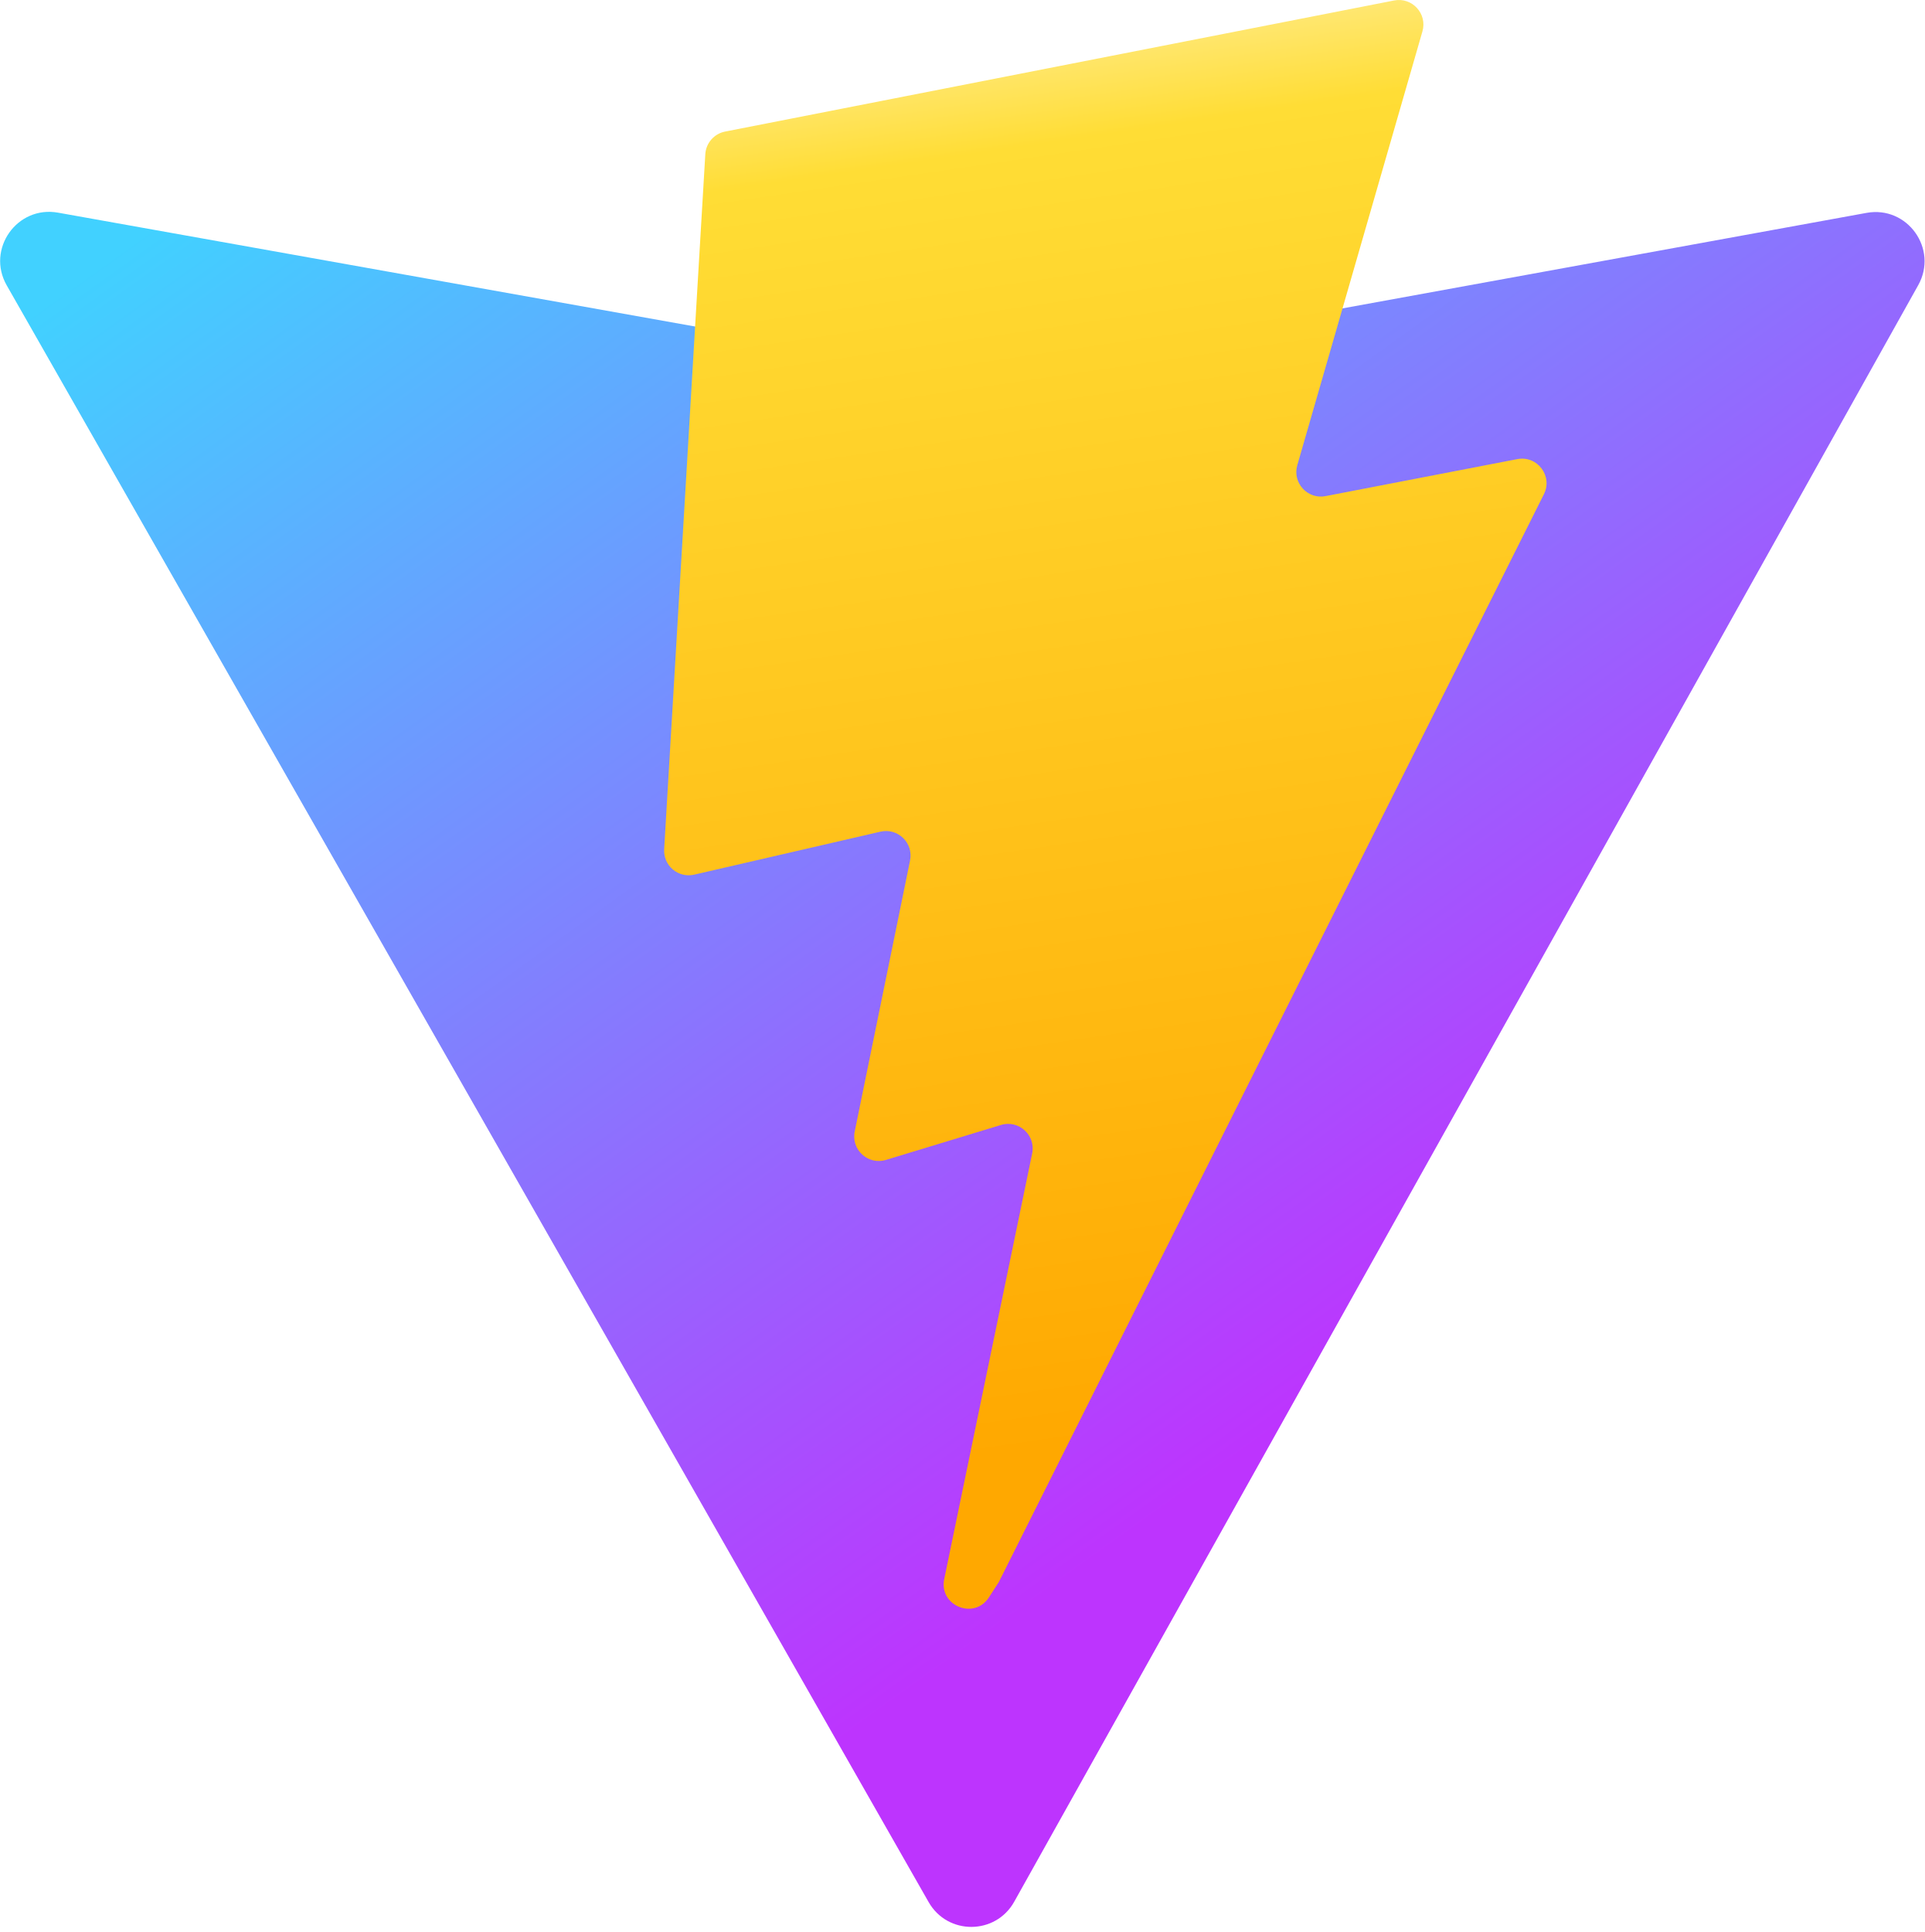
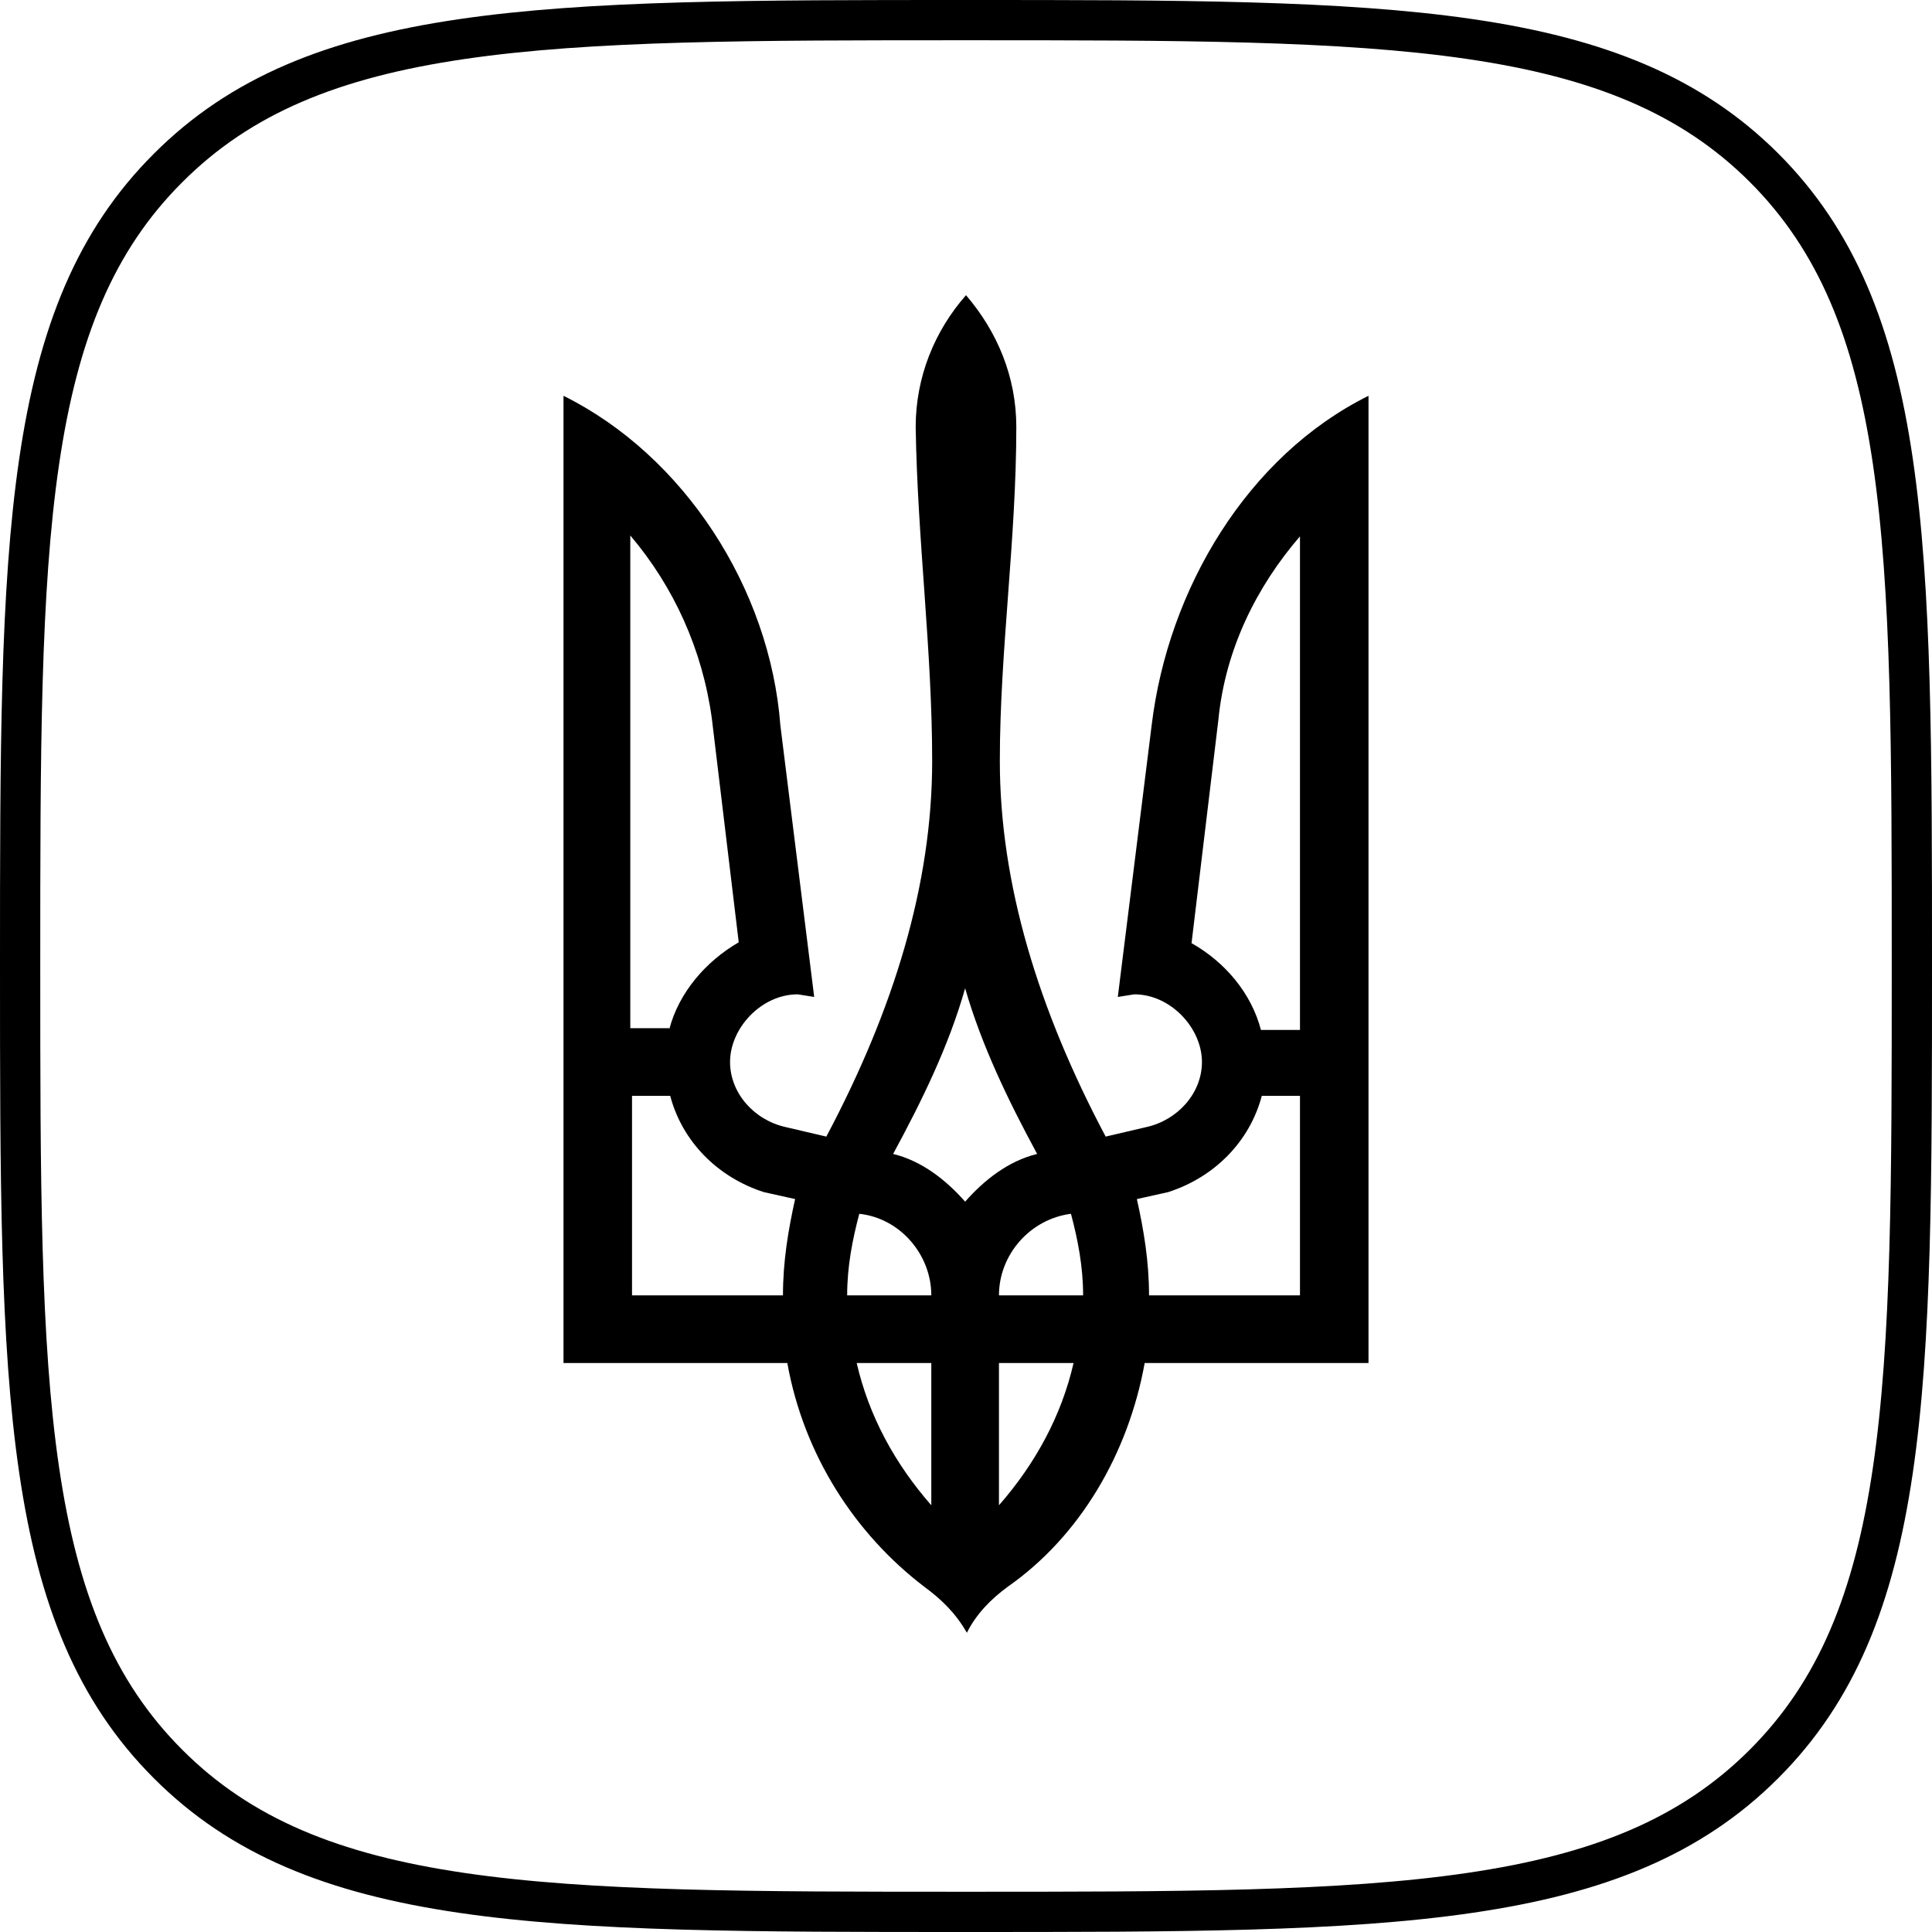
- <svg xmlns="http://www.w3.org/2000/svg" aria-hidden="true" role="img" class="iconify iconify--logos" width="31.88" height="32" preserveAspectRatio="xMidYMid meet" viewBox="0 0 256 257">
-   <defs>
-     <linearGradient id="IconifyId1813088fe1fbc01fb466" x1="-.828%" x2="57.636%" y1="7.652%" y2="78.411%">
-       <stop offset="0%" stop-color="#41D1FF" />
-       <stop offset="100%" stop-color="#BD34FE" />
-     </linearGradient>
-     <linearGradient id="IconifyId1813088fe1fbc01fb467" x1="43.376%" x2="50.316%" y1="2.242%" y2="89.03%">
-       <stop offset="0%" stop-color="#FFEA83" />
-       <stop offset="8.333%" stop-color="#FFDD35" />
-       <stop offset="100%" stop-color="#FFA800" />
-     </linearGradient>
-   </defs>
-   <path fill="url(#IconifyId1813088fe1fbc01fb466)" d="M255.153 37.938L134.897 252.976c-2.483 4.44-8.862 4.466-11.382.048L.875 37.958c-2.746-4.814 1.371-10.646 6.827-9.67l120.385 21.517a6.537 6.537 0 0 0 2.322-.004l117.867-21.483c5.438-.991 9.574 4.796 6.877 9.62Z" />
-   <path fill="url(#IconifyId1813088fe1fbc01fb467)" d="M185.432.063L96.44 17.501a3.268 3.268 0 0 0-2.634 3.014l-5.474 92.456a3.268 3.268 0 0 0 3.997 3.378l24.777-5.718c2.318-.535 4.413 1.507 3.936 3.838l-7.361 36.047c-.495 2.426 1.782 4.5 4.151 3.78l15.304-4.649c2.372-.72 4.652 1.36 4.15 3.788l-11.698 56.621c-.732 3.542 3.979 5.473 5.943 2.437l1.313-2.028l72.516-144.72c1.215-2.423-.88-5.186-3.54-4.672l-25.505 4.922c-2.396.462-4.435-1.77-3.759-4.114l16.646-57.705c.677-2.35-1.37-4.583-3.769-4.113Z" />
+ <svg xmlns="http://www.w3.org/2000/svg" width="96" height="96" viewBox="0 0 96 96" fill="none">
+   <path d="M8.348 8.35L8.35 8.348C11.956 4.734 16.548 2.882 22.929 1.945C29.344 1.002 37.44 1 47.991 1C58.542 1 66.639 1.002 73.056 1.942C79.439 2.878 84.036 4.725 87.651 8.331C91.266 11.947 93.118 16.544 94.055 22.927C94.998 29.344 95 37.44 95 47.991C95 58.542 94.998 66.639 94.055 73.056C93.118 79.439 91.266 84.036 87.651 87.651C84.036 91.266 79.435 93.118 73.049 94.055C66.63 94.998 58.534 95 47.991 95C37.449 95 29.352 94.998 22.936 94.055C16.552 93.118 11.956 91.266 8.35 87.652L8.349 87.651C4.734 84.036 2.882 79.435 1.945 73.049C1.002 66.63 1 58.534 1 47.991C1 37.449 1.002 29.352 1.945 22.936C2.882 16.552 4.734 11.956 8.348 8.35Z" stroke="black" stroke-width="2" />
+   <path d="M45.931 78.848C42.483 76.219 39.94 72.296 39.121 67.727H28V19.667C33.991 22.641 38.259 29.236 38.776 36.046L40.457 49.538L39.638 49.408C37.828 49.408 36.276 51.089 36.276 52.77C36.276 54.322 37.483 55.658 39.035 56.003L41.06 56.477C44.422 50.141 46.319 43.934 46.319 37.813C46.319 32.296 45.586 26.822 45.5 21.219C45.5 18.719 46.448 16.434 48 14.667C49.552 16.477 50.5 18.719 50.5 21.219C50.5 26.822 49.681 32.339 49.681 37.813C49.681 43.891 51.578 50.141 54.94 56.477L56.965 56.003C58.517 55.658 59.724 54.322 59.724 52.77C59.724 51.089 58.172 49.408 56.362 49.408L55.543 49.538L57.224 36.046C58.043 29.236 62.009 22.641 68 19.667V67.727H56.879C56.06 72.253 53.647 76.348 50.069 78.848C49.25 79.451 48.517 80.184 48.043 81.132C47.483 80.141 46.75 79.451 45.931 78.848ZM33.259 51.133C33.733 49.322 35.069 47.77 36.707 46.822L35.371 35.702C34.897 32.253 33.474 29.15 31.319 26.607V51.089H33.259V51.133ZM38.905 64.365C38.905 62.684 39.164 61.133 39.509 59.581L37.957 59.236C35.672 58.503 33.905 56.736 33.302 54.452H31.405V64.365H38.905ZM46.276 64.365C46.276 62.339 44.724 60.529 42.698 60.313C42.353 61.607 42.095 62.943 42.095 64.365H46.276ZM46.276 67.727H42.569C43.172 70.357 44.465 72.727 46.276 74.796V67.727ZM51.535 57.339C50.112 54.71 48.776 51.952 47.957 49.107C47.138 51.995 45.802 54.71 44.379 57.339C45.802 57.684 47.009 58.633 47.957 59.71C48.905 58.633 50.112 57.684 51.535 57.339ZM53.819 64.365C53.819 62.943 53.56 61.607 53.215 60.313C51.19 60.572 49.638 62.339 49.638 64.365H53.819ZM53.345 67.727H49.638V74.796C51.448 72.727 52.741 70.357 53.345 67.727ZM64.595 64.365V54.452H62.698C62.095 56.736 60.328 58.503 58.043 59.236L56.491 59.581C56.836 61.133 57.095 62.684 57.095 64.365H64.595ZM64.595 51.133V26.65C62.44 29.15 60.888 32.253 60.543 35.745L59.207 46.865C60.888 47.813 62.181 49.365 62.655 51.176H64.595V51.133Z" fill="black" />
</svg>
